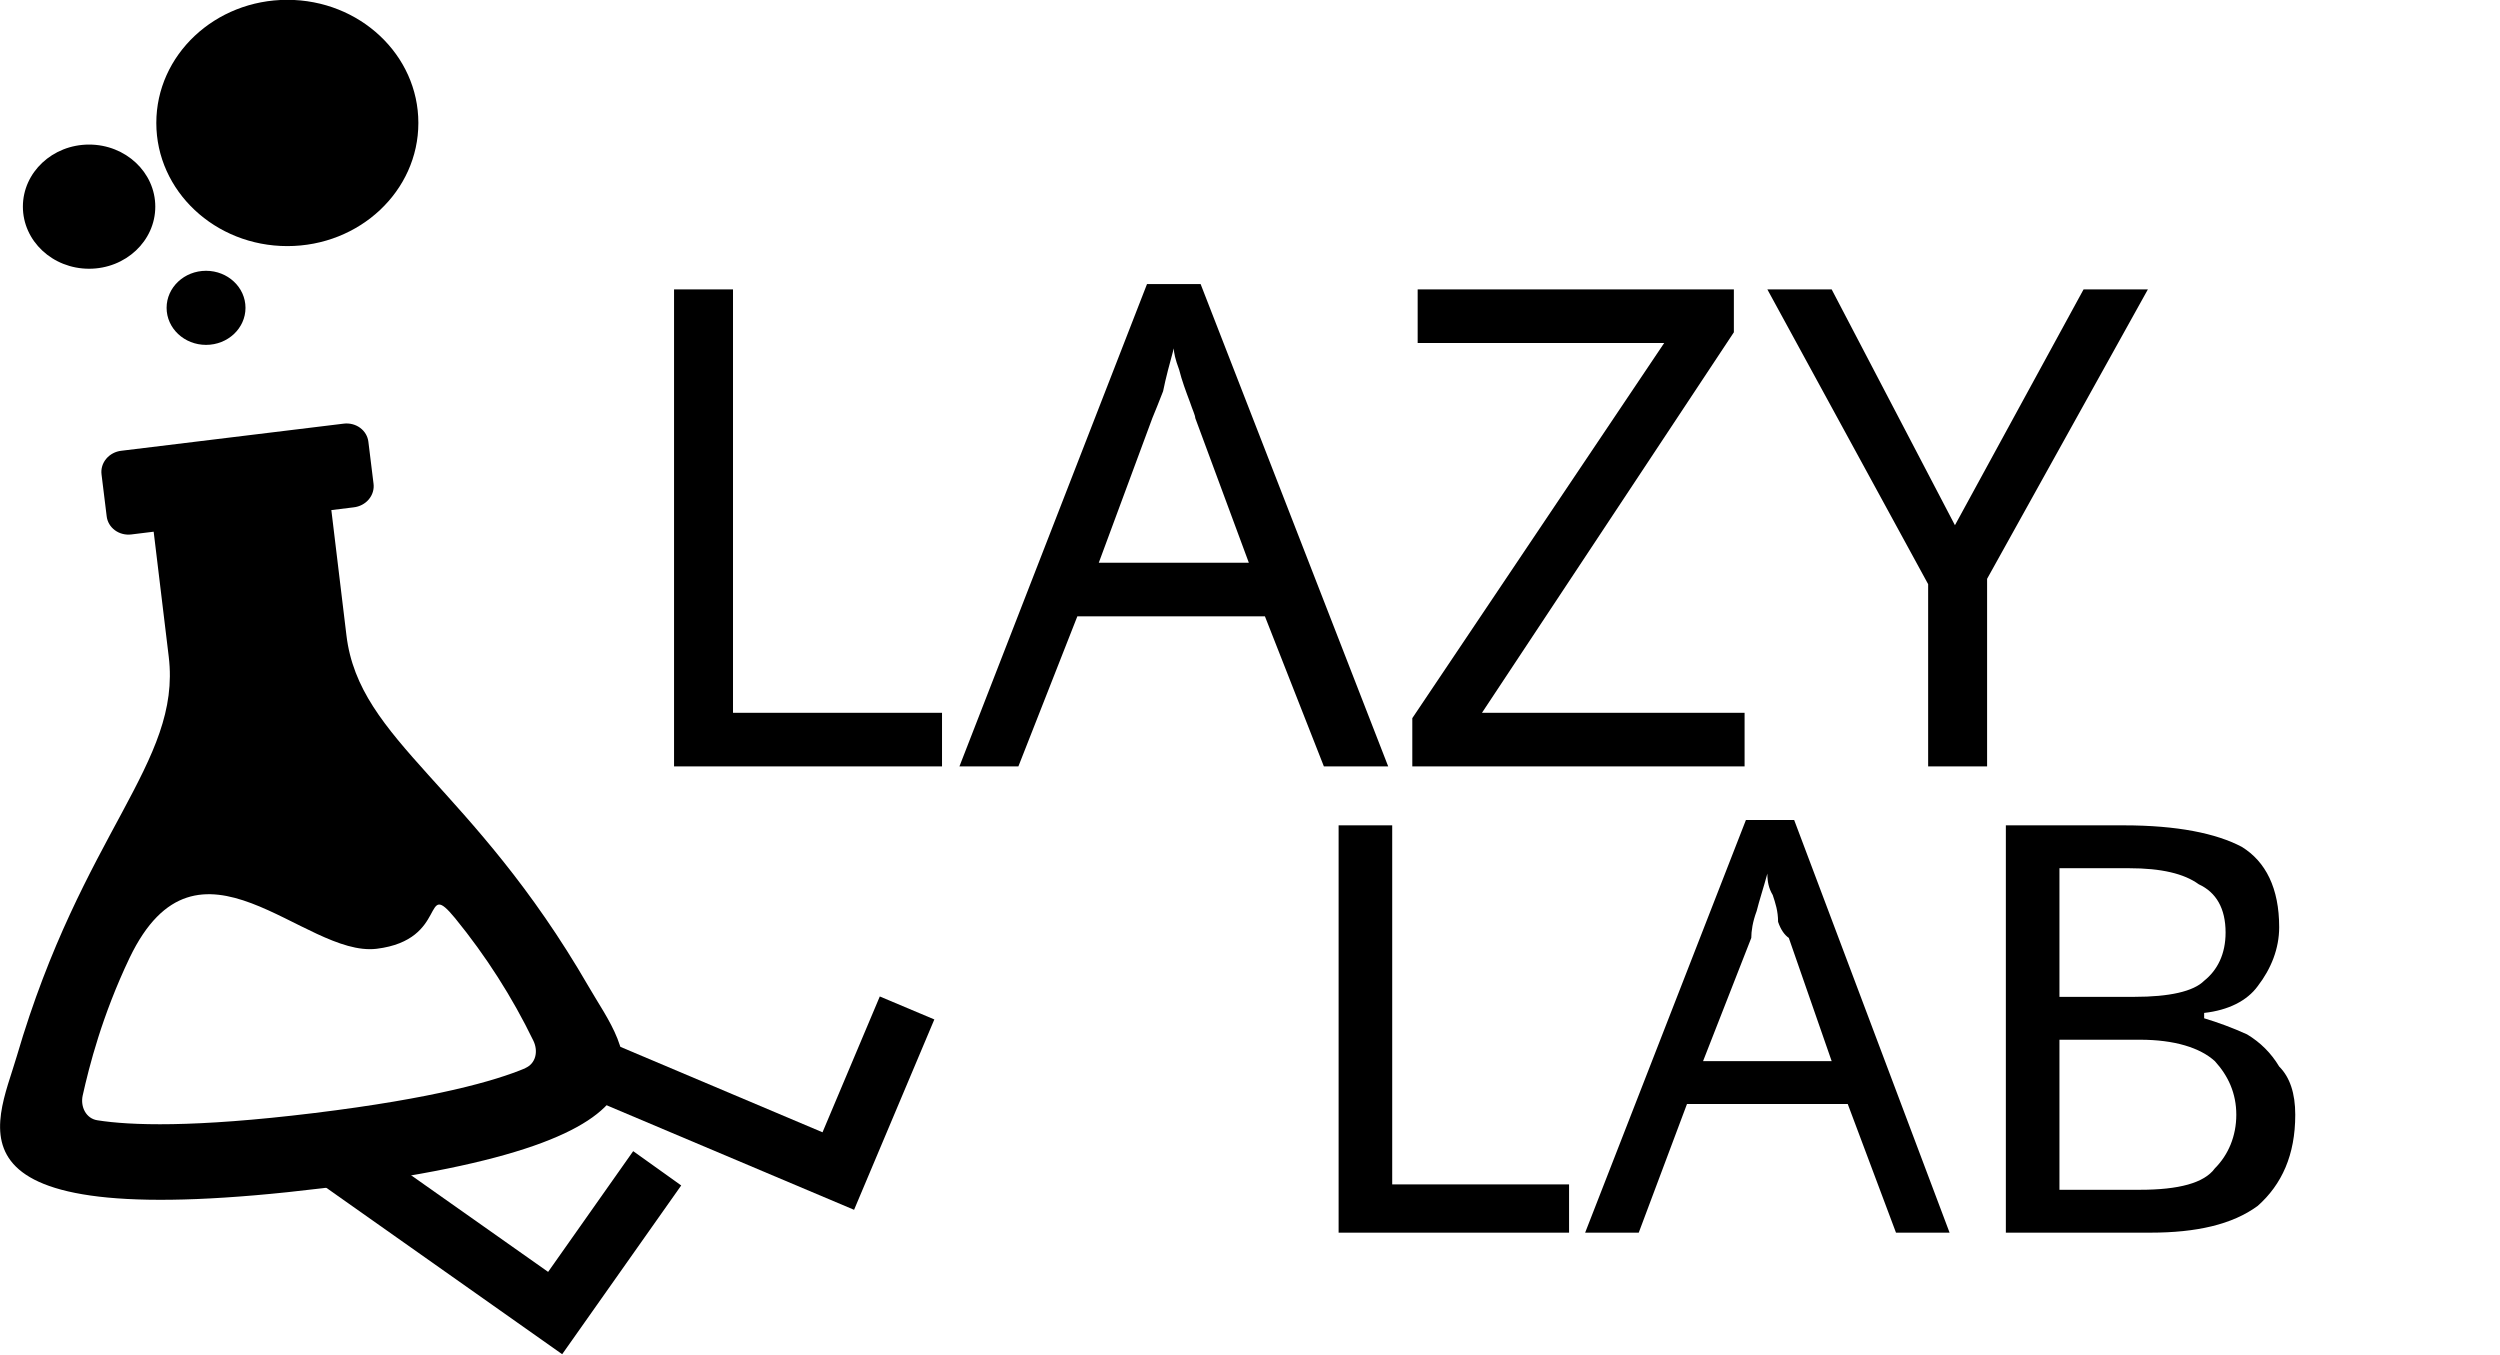
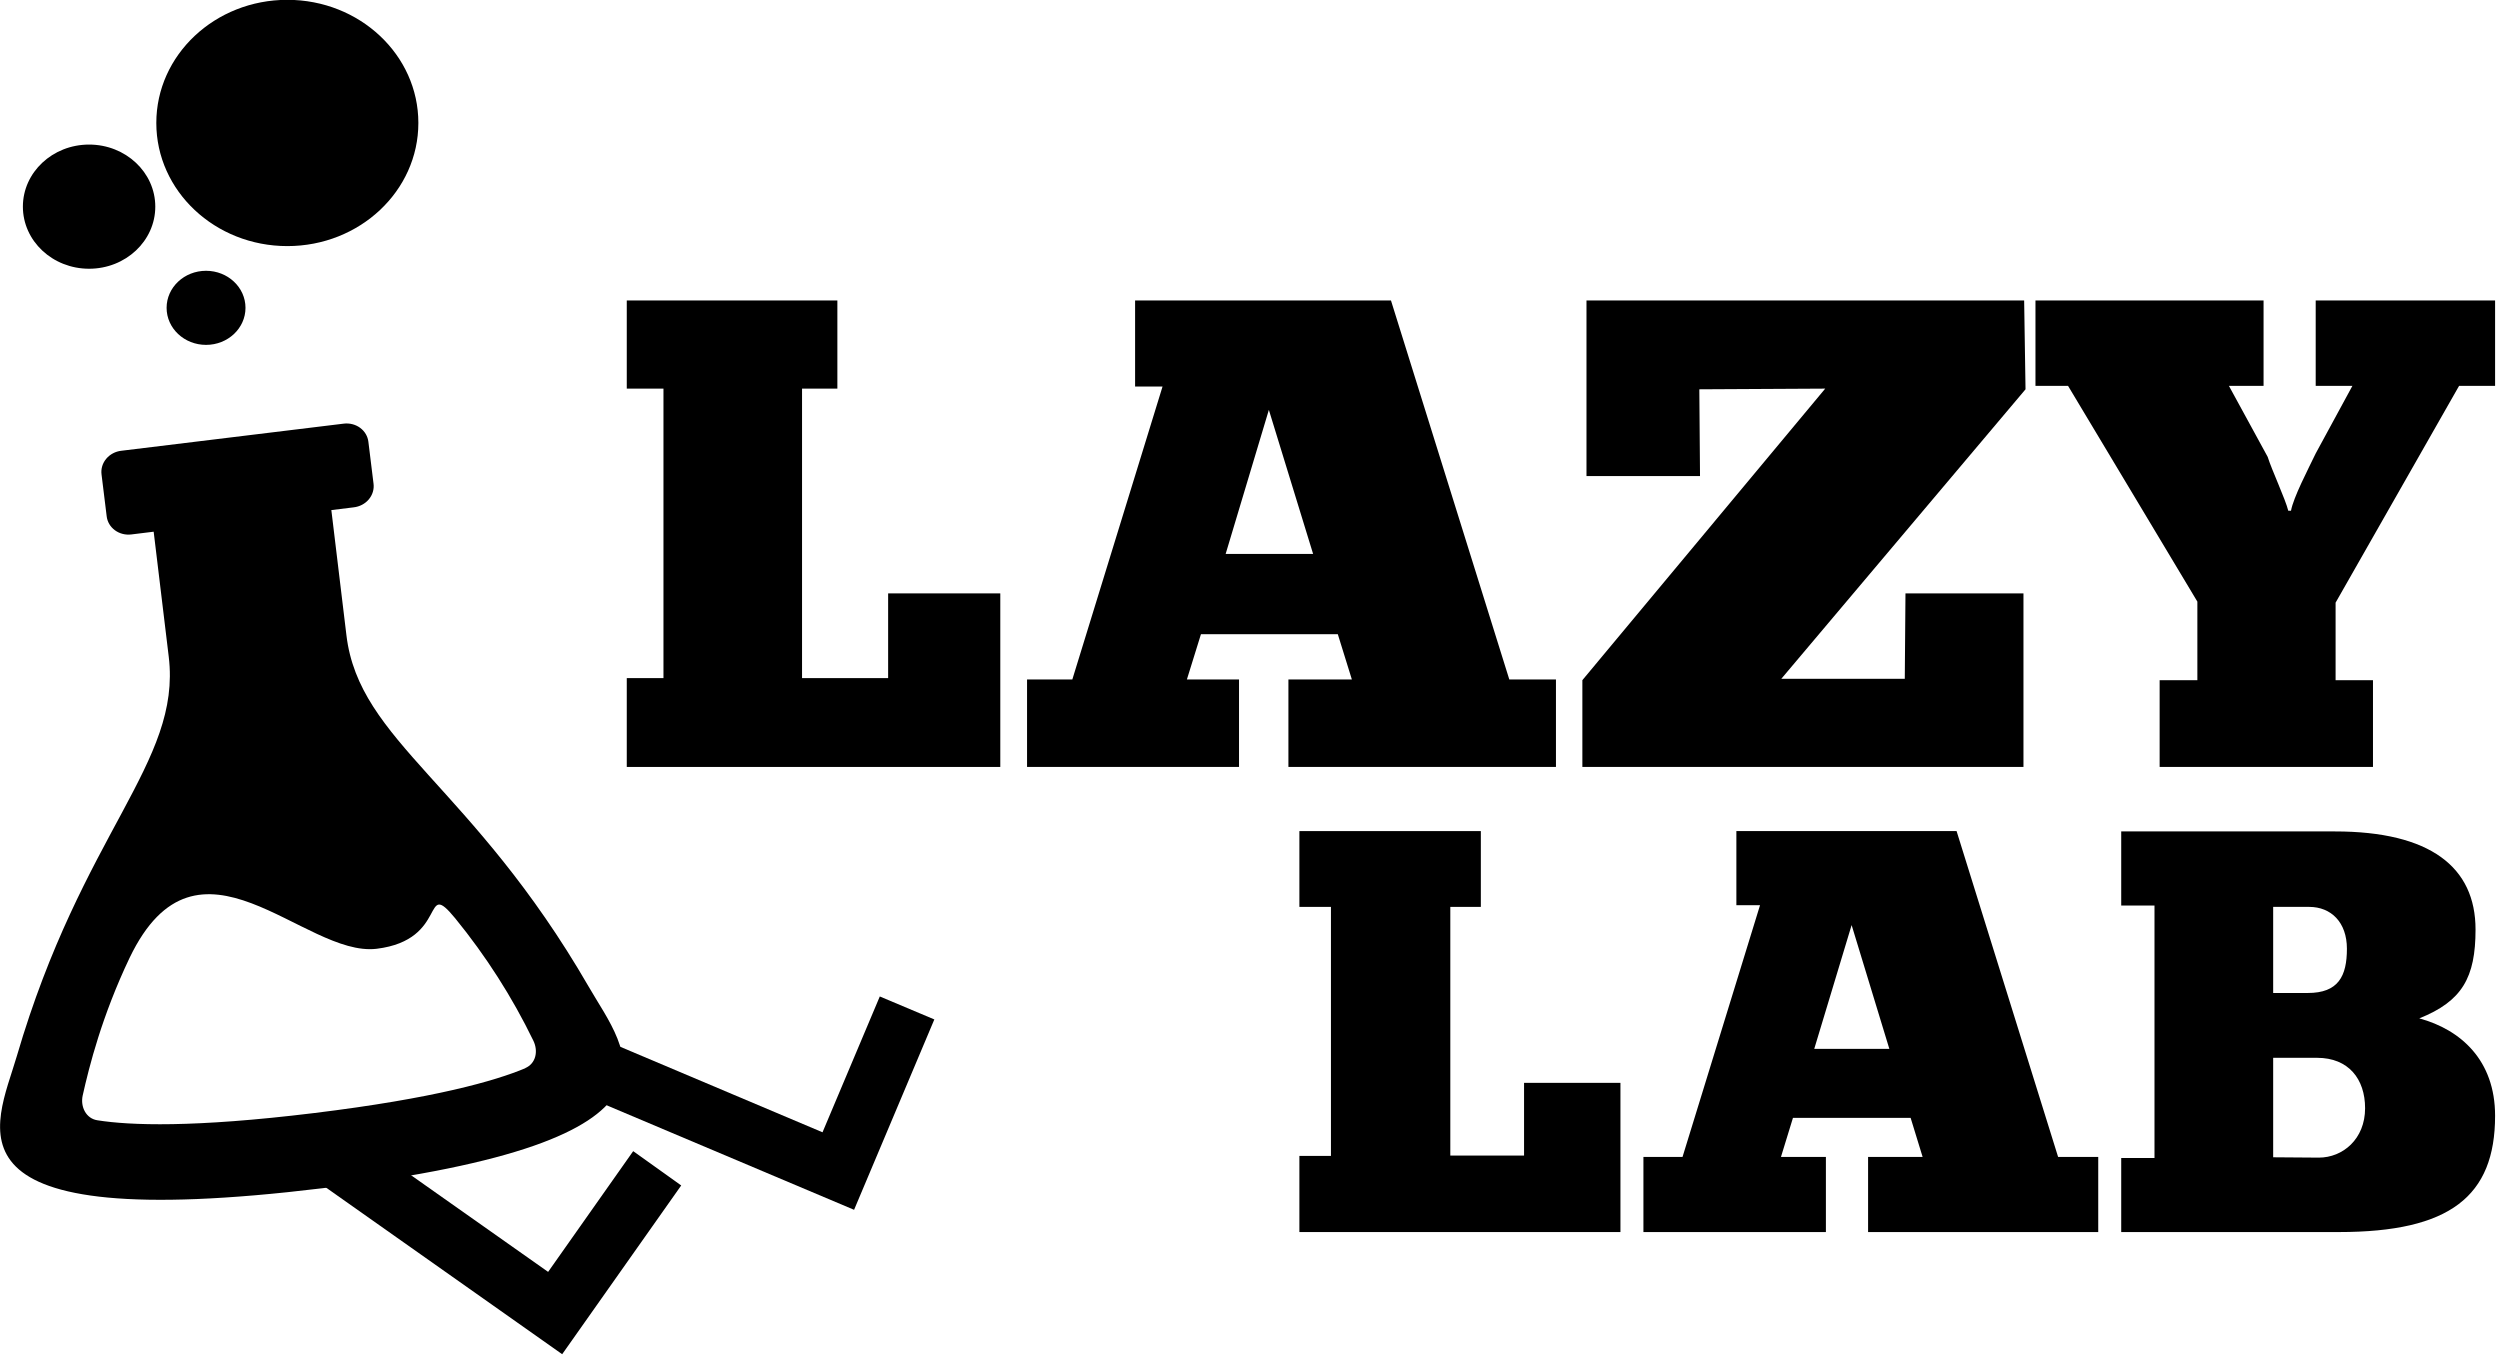
<svg xmlns="http://www.w3.org/2000/svg" fill="#000000" width="291.514" height="157.943" viewBox="0 0 7.288 3.949" version="1.1" id="svg4">
  <defs id="defs8" />
-   <text xml:space="preserve" style="font-size:1.945px;line-height:1.25;font-family:ChunkFive;-inkscape-font-specification:ChunkFive;letter-spacing:0px;word-spacing:0px;fill:#000000;stroke-width:0.03" x="1.778" y="2.236" id="text10208">
-     <tspan style="fill:#000000;stroke-width:0.03" x="1.778" y="2.236" id="tspan15902">LAZY </tspan>
-   </text>
+   <g aria-label="LAZY " id="text10208" style="font-size:1.945px;line-height:1.25;font-family:ChunkFive;-inkscape-font-specification:ChunkFive;letter-spacing:0px;word-spacing:0px;stroke-width:0.03">
+     <path d="M 1.827,1.133 H 1.934 V 1.977 H 1.827 V 2.236 H 2.916 V 1.73 H 2.589 V 1.977 H 2.338 V 1.133 h 0.103 V 0.876 H 1.827 Z" id="path2251" />
+     <path d="M 4.536,1.981 H 4.4 L 4.055,0.876 H 3.309 V 1.127 h 0.08 L 3.126,1.981 H 2.994 V 2.236 H 3.612 V 1.981 H 3.46 L 3.501,1.849 h 0.399 l 0.041,0.132 H 3.756 V 2.236 H 4.536 Z M 3.699,1.195 3.828,1.615 H 3.573 Z" id="path2253" />
+     <path d="M 4.956,1.388 4.954,1.135 5.321,1.133 4.613,1.983 V 2.236 H 5.899 V 1.73 H 5.555 l -0.002,0.249 H 5.193 L 5.905,1.135 5.901,0.876 H 4.625 V 1.388 Z" id="path2255" />
+     <path d="M 6.671,1.489 C 6.663,1.456 6.622,1.368 6.611,1.332 L 6.498,1.125 H 6.599 V 0.876 H 5.934 V 1.125 h 0.095 L 6.406,1.754 V 1.983 H 6.296 V 2.236 H 6.918 V 1.983 H 6.809 V 1.757 L 7.169,1.125 H 7.274 V 0.876 H 6.751 V 1.125 H 6.858 L 6.751,1.322 C 6.729,1.368 6.686,1.45 6.679,1.489 Z" id="path2257" />
+   </g>
  <text xml:space="preserve" style="font-size:1.6px;line-height:1.25;font-family:Chunk;-inkscape-font-specification:Chunk;letter-spacing:0px;word-spacing:0px;stroke-width:0.025" x="17.101" y="0.767" id="text76230">
    <tspan id="tspan76228" style="stroke-width:0.025" x="17.101" y="0.767" />
  </text>
  <text xml:space="preserve" style="font-style:normal;font-variant:normal;font-weight:normal;font-stretch:normal;font-size:1.6px;line-height:1.25;font-family:ChunkFive;-inkscape-font-specification:ChunkFive;letter-spacing:0px;word-spacing:0px;stroke-width:0.025" x="13.787" y="-0.183" id="text2229">
    <tspan id="tspan2227" style="font-style:normal;font-variant:normal;font-weight:normal;font-stretch:normal;font-family:ChunkFive;-inkscape-font-specification:ChunkFive;stroke-width:0.025" x="13.787" y="-0.183" />
  </text>
  <text xml:space="preserve" style="font-style:normal;font-variant:normal;font-weight:normal;font-stretch:normal;font-size:1.6px;line-height:1.25;font-family:ChunkFive;-inkscape-font-specification:ChunkFive;letter-spacing:0px;word-spacing:0px;stroke-width:0.025" x="17.284" y="1.481" id="text3883">
    <tspan id="tspan3881" style="font-style:normal;font-variant:normal;font-weight:normal;font-stretch:normal;font-family:ChunkFive;-inkscape-font-specification:ChunkFive;stroke-width:0.025" x="17.284" y="1.481" />
  </text>
-   <text xml:space="preserve" style="font-size:1.672px;line-height:1.25;font-family:ChunkFive;-inkscape-font-specification:ChunkFive;letter-spacing:0px;word-spacing:0px;fill:#000000;stroke-width:0.026" x="3.746" y="3.592" id="text25134">
-     <tspan id="tspan25132" style="fill:#000000;stroke-width:0.026" x="3.746" y="3.592">LAB</tspan>
-   </text>
+   <g aria-label="LAB" id="text25134" style="font-size:1.672px;line-height:1.25;font-family:ChunkFive;-inkscape-font-specification:ChunkFive;letter-spacing:0px;word-spacing:0px;stroke-width:0.026">
+     <path d="m 3.788,2.644 h 0.092 v 0.726 h -0.092 v 0.222 H 4.724 V 3.157 H 4.443 v 0.212 H 4.228 V 2.644 h 0.089 V 2.423 H 3.788 Z" id="path2260" />
+     <path d="M 6.117,3.373 H 6 L 5.704,2.423 H 5.062 v 0.216 h 0.069 L 4.905,3.373 H 4.791 V 3.592 H 5.323 V 3.373 H 5.192 l 0.035,-0.114 h 0.343 l 0.035,0.114 H 5.446 V 3.592 H 6.117 Z M 5.398,2.697 5.508,3.058 H 5.289 Z" id="path2262" />
+     <path d="m 6.819,3.592 c 0.323,0 0.455,-0.104 0.455,-0.339 0,-0.162 -0.1,-0.251 -0.221,-0.284 0.125,-0.05 0.164,-0.119 0.164,-0.259 0,-0.182 -0.132,-0.286 -0.41,-0.286 H 6.184 v 0.216 h 0.097 v 0.736 H 6.184 V 3.592 Z M 6.732,2.644 c 0.064,0 0.11,0.045 0.11,0.122 0,0.08 -0.025,0.129 -0.114,0.129 H 6.627 V 2.644 Z M 6.627,3.374 V 3.084 H 6.755 c 0.092,0 0.14,0.062 0.14,0.147 0,0.09 -0.065,0.144 -0.135,0.144 z" id="path2264" />
+   </g>
  <g id="g55419" transform="translate(2.376404,-0.51151)">
    <ellipse style="fill:#000000;stroke-width:0.073" id="path31152-8" cx="-2.117" cy="1.114" rx="0.193" ry="0.181" />
    <ellipse style="fill:#000000;stroke-width:0.083" id="path31154-4" cx="-1.776" cy="1.409" rx="0.115" ry="0.108" />
    <ellipse style="fill:#000000;stroke-width:0.114" id="path31156-8" cx="-1.539" cy="0.87" rx="0.382" ry="0.359" />
  </g>
  <g id="g55414" transform="translate(4.485696,-1.55286)">
    <path d="m -2.5,5.009 -0.347,0.492 -0.703,-0.496 0.099,-0.141 0.563,0.397 0.248,-0.352 z" id="path54748" style="font-size:2.816px;line-height:1.25;font-family:Righteous;-inkscape-font-specification:Righteous;letter-spacing:0px;word-spacing:0px;stroke-width:0.019" />
    <path d="m -2.77,4.429 c -0.34,-0.588 -0.669,-0.714 -0.706,-1.024 l -0.044,-0.365 0.065,-0.008 a 0.061,0.065 82.478 0 0 0.058,-0.069 l -0.015,-0.122 a 0.061,0.065 82.478 0 0 -0.072,-0.053 l -0.648,0.079 a 0.061,0.065 82.478 0 0 -0.058,0.069 l 0.015,0.122 a 0.061,0.065 82.478 0 0 0.072,0.053 l 0.065,-0.008 0.044,0.365 c 0.037,0.31 -0.252,0.511 -0.443,1.164 -0.061,0.208 -0.243,0.523 0.892,0.385 1.135,-0.138 0.883,-0.4 0.775,-0.588 z m -0.184,0.238 c -0.088,0.037 -0.265,0.088 -0.617,0.131 -0.352,0.043 -0.536,0.036 -0.631,0.021 -0.033,-0.005 -0.05,-0.039 -0.043,-0.072 0.019,-0.085 0.056,-0.232 0.137,-0.402 0.199,-0.414 0.508,-5.508e-4 0.72,-0.026 0.212,-0.026 0.131,-0.208 0.229,-0.089 a 1.879,2.004 82.478 0 1 0.228,0.357 c 0.015,0.031 0.007,0.067 -0.024,0.08 z" id="path29514-9" style="fill:#000000;stroke-width:0.126" />
    <path d="m -1.762,4.525 -0.234,0.555 -0.793,-0.335 0.067,-0.159 0.634,0.268 0.167,-0.396 z" id="path54779" style="font-size:2.816px;line-height:1.25;font-family:Righteous;-inkscape-font-specification:Righteous;letter-spacing:0px;word-spacing:0px;stroke-width:0.019" />
  </g>
</svg>
